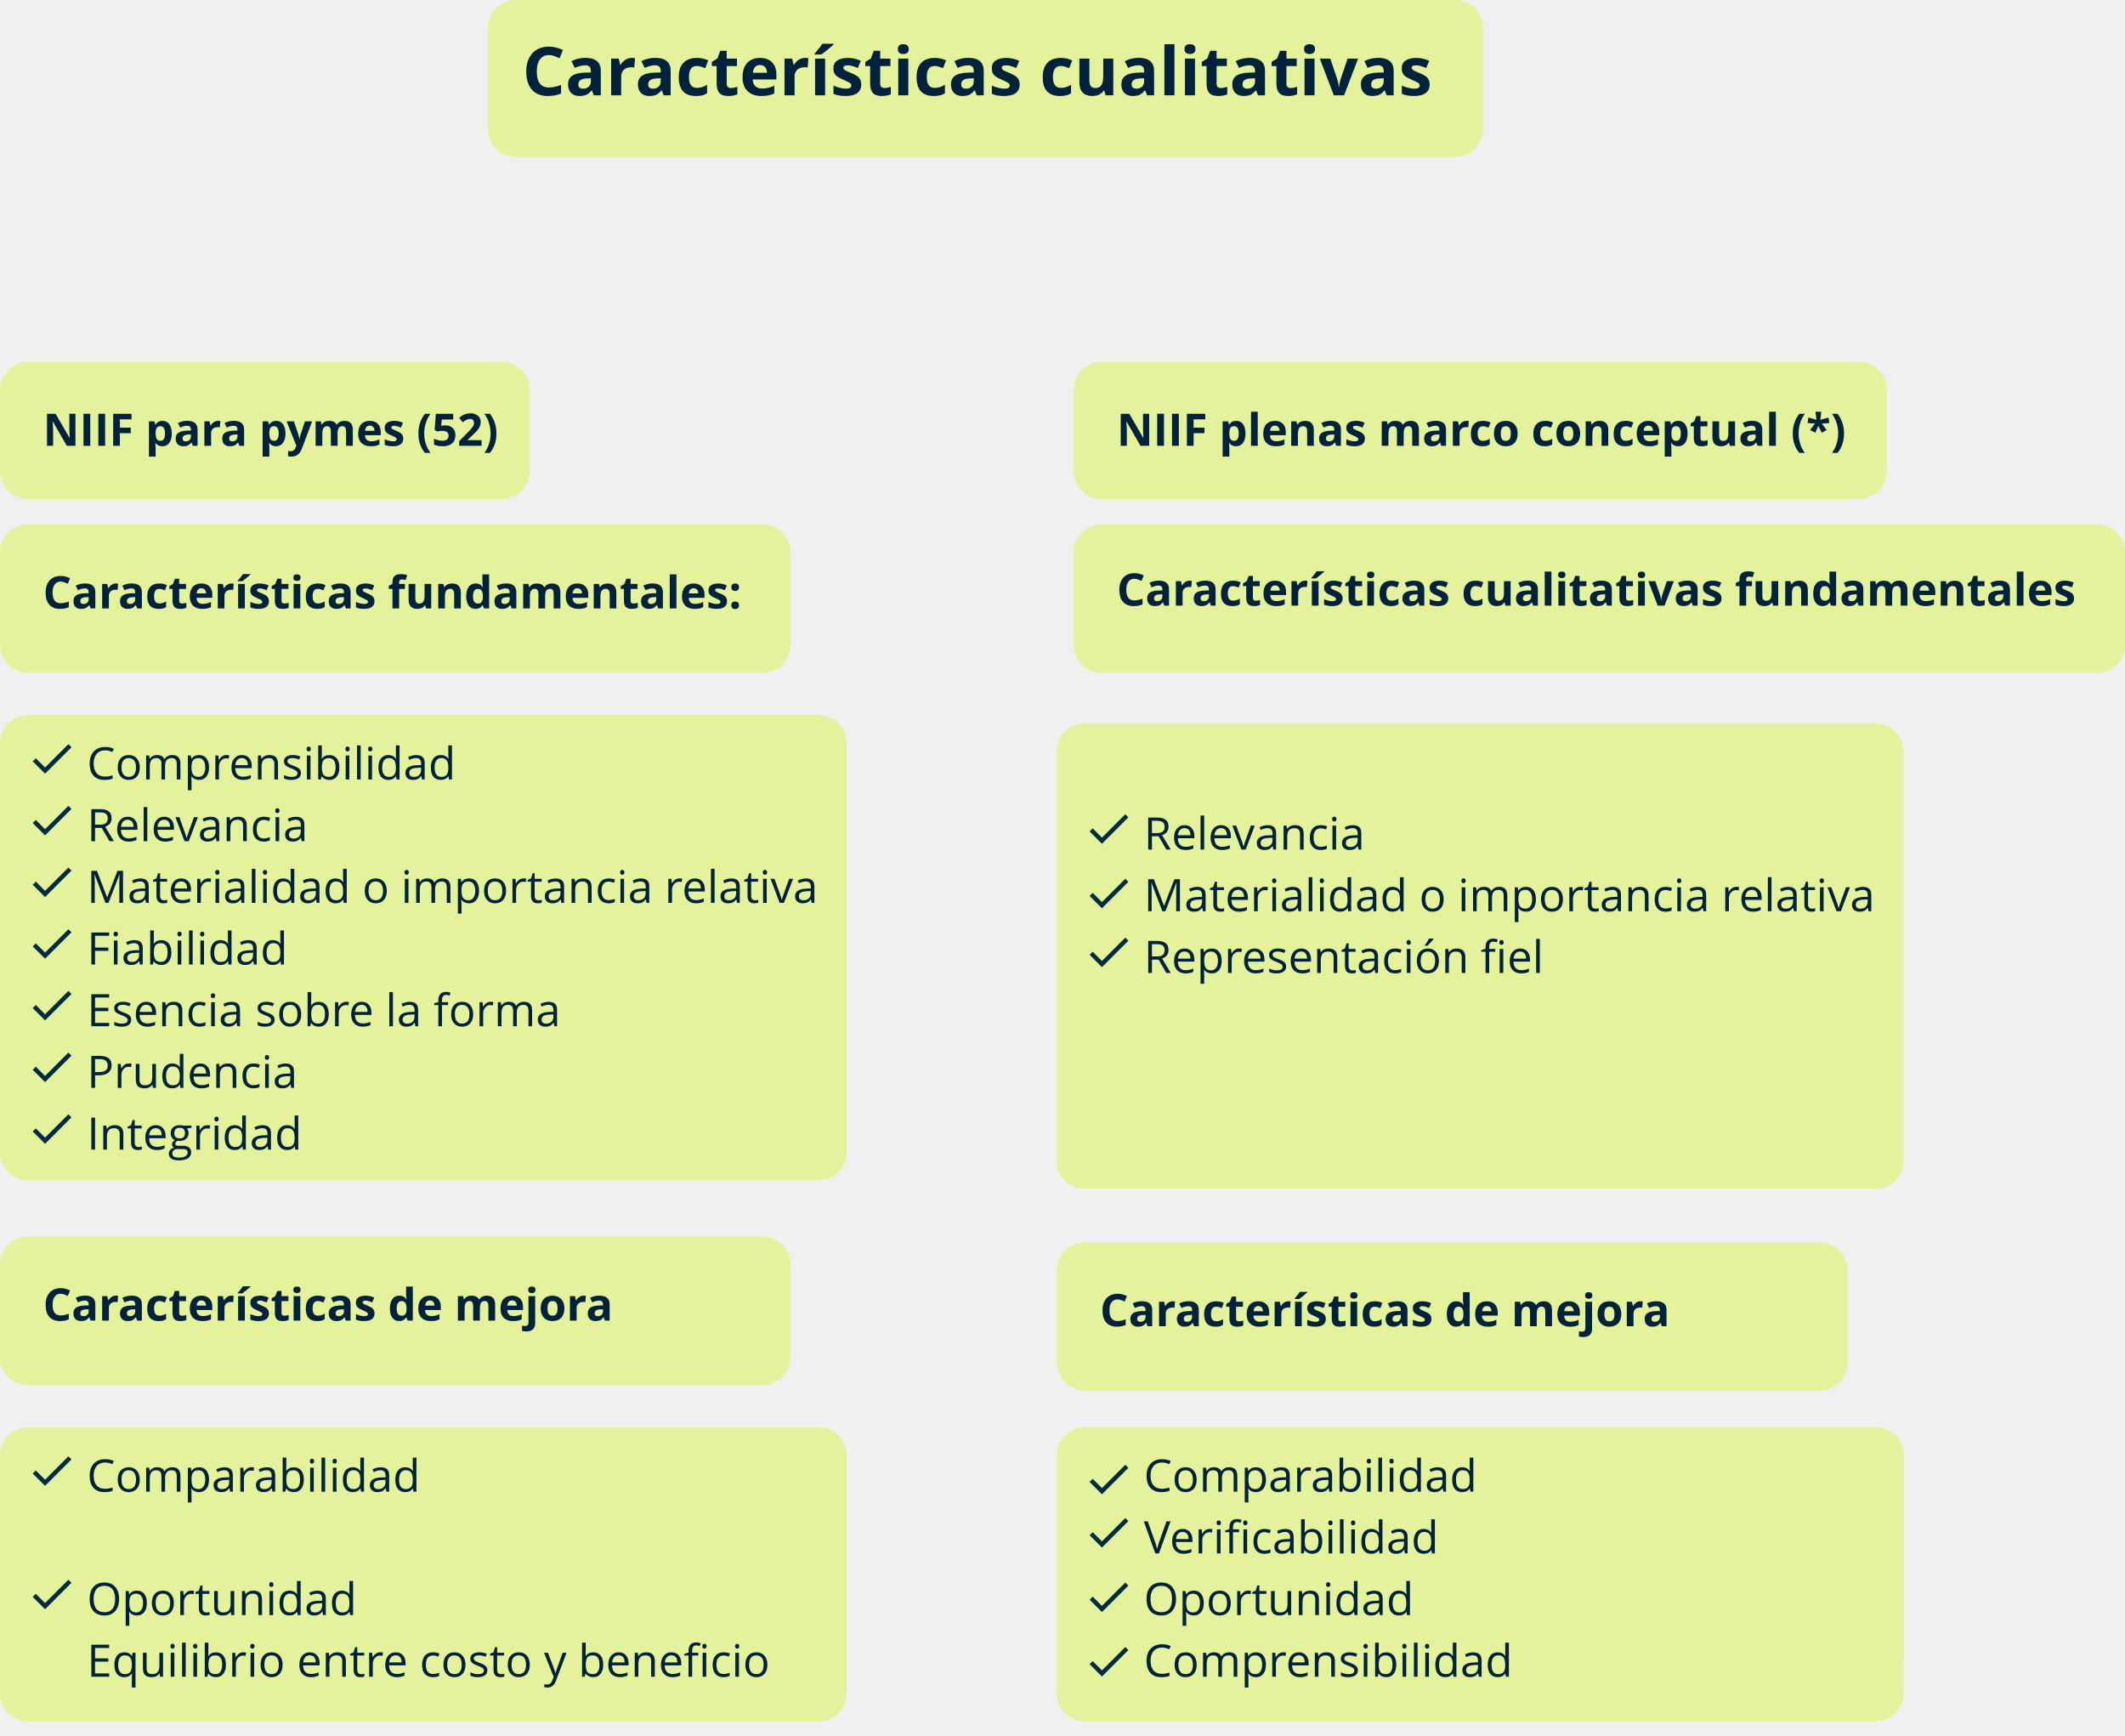
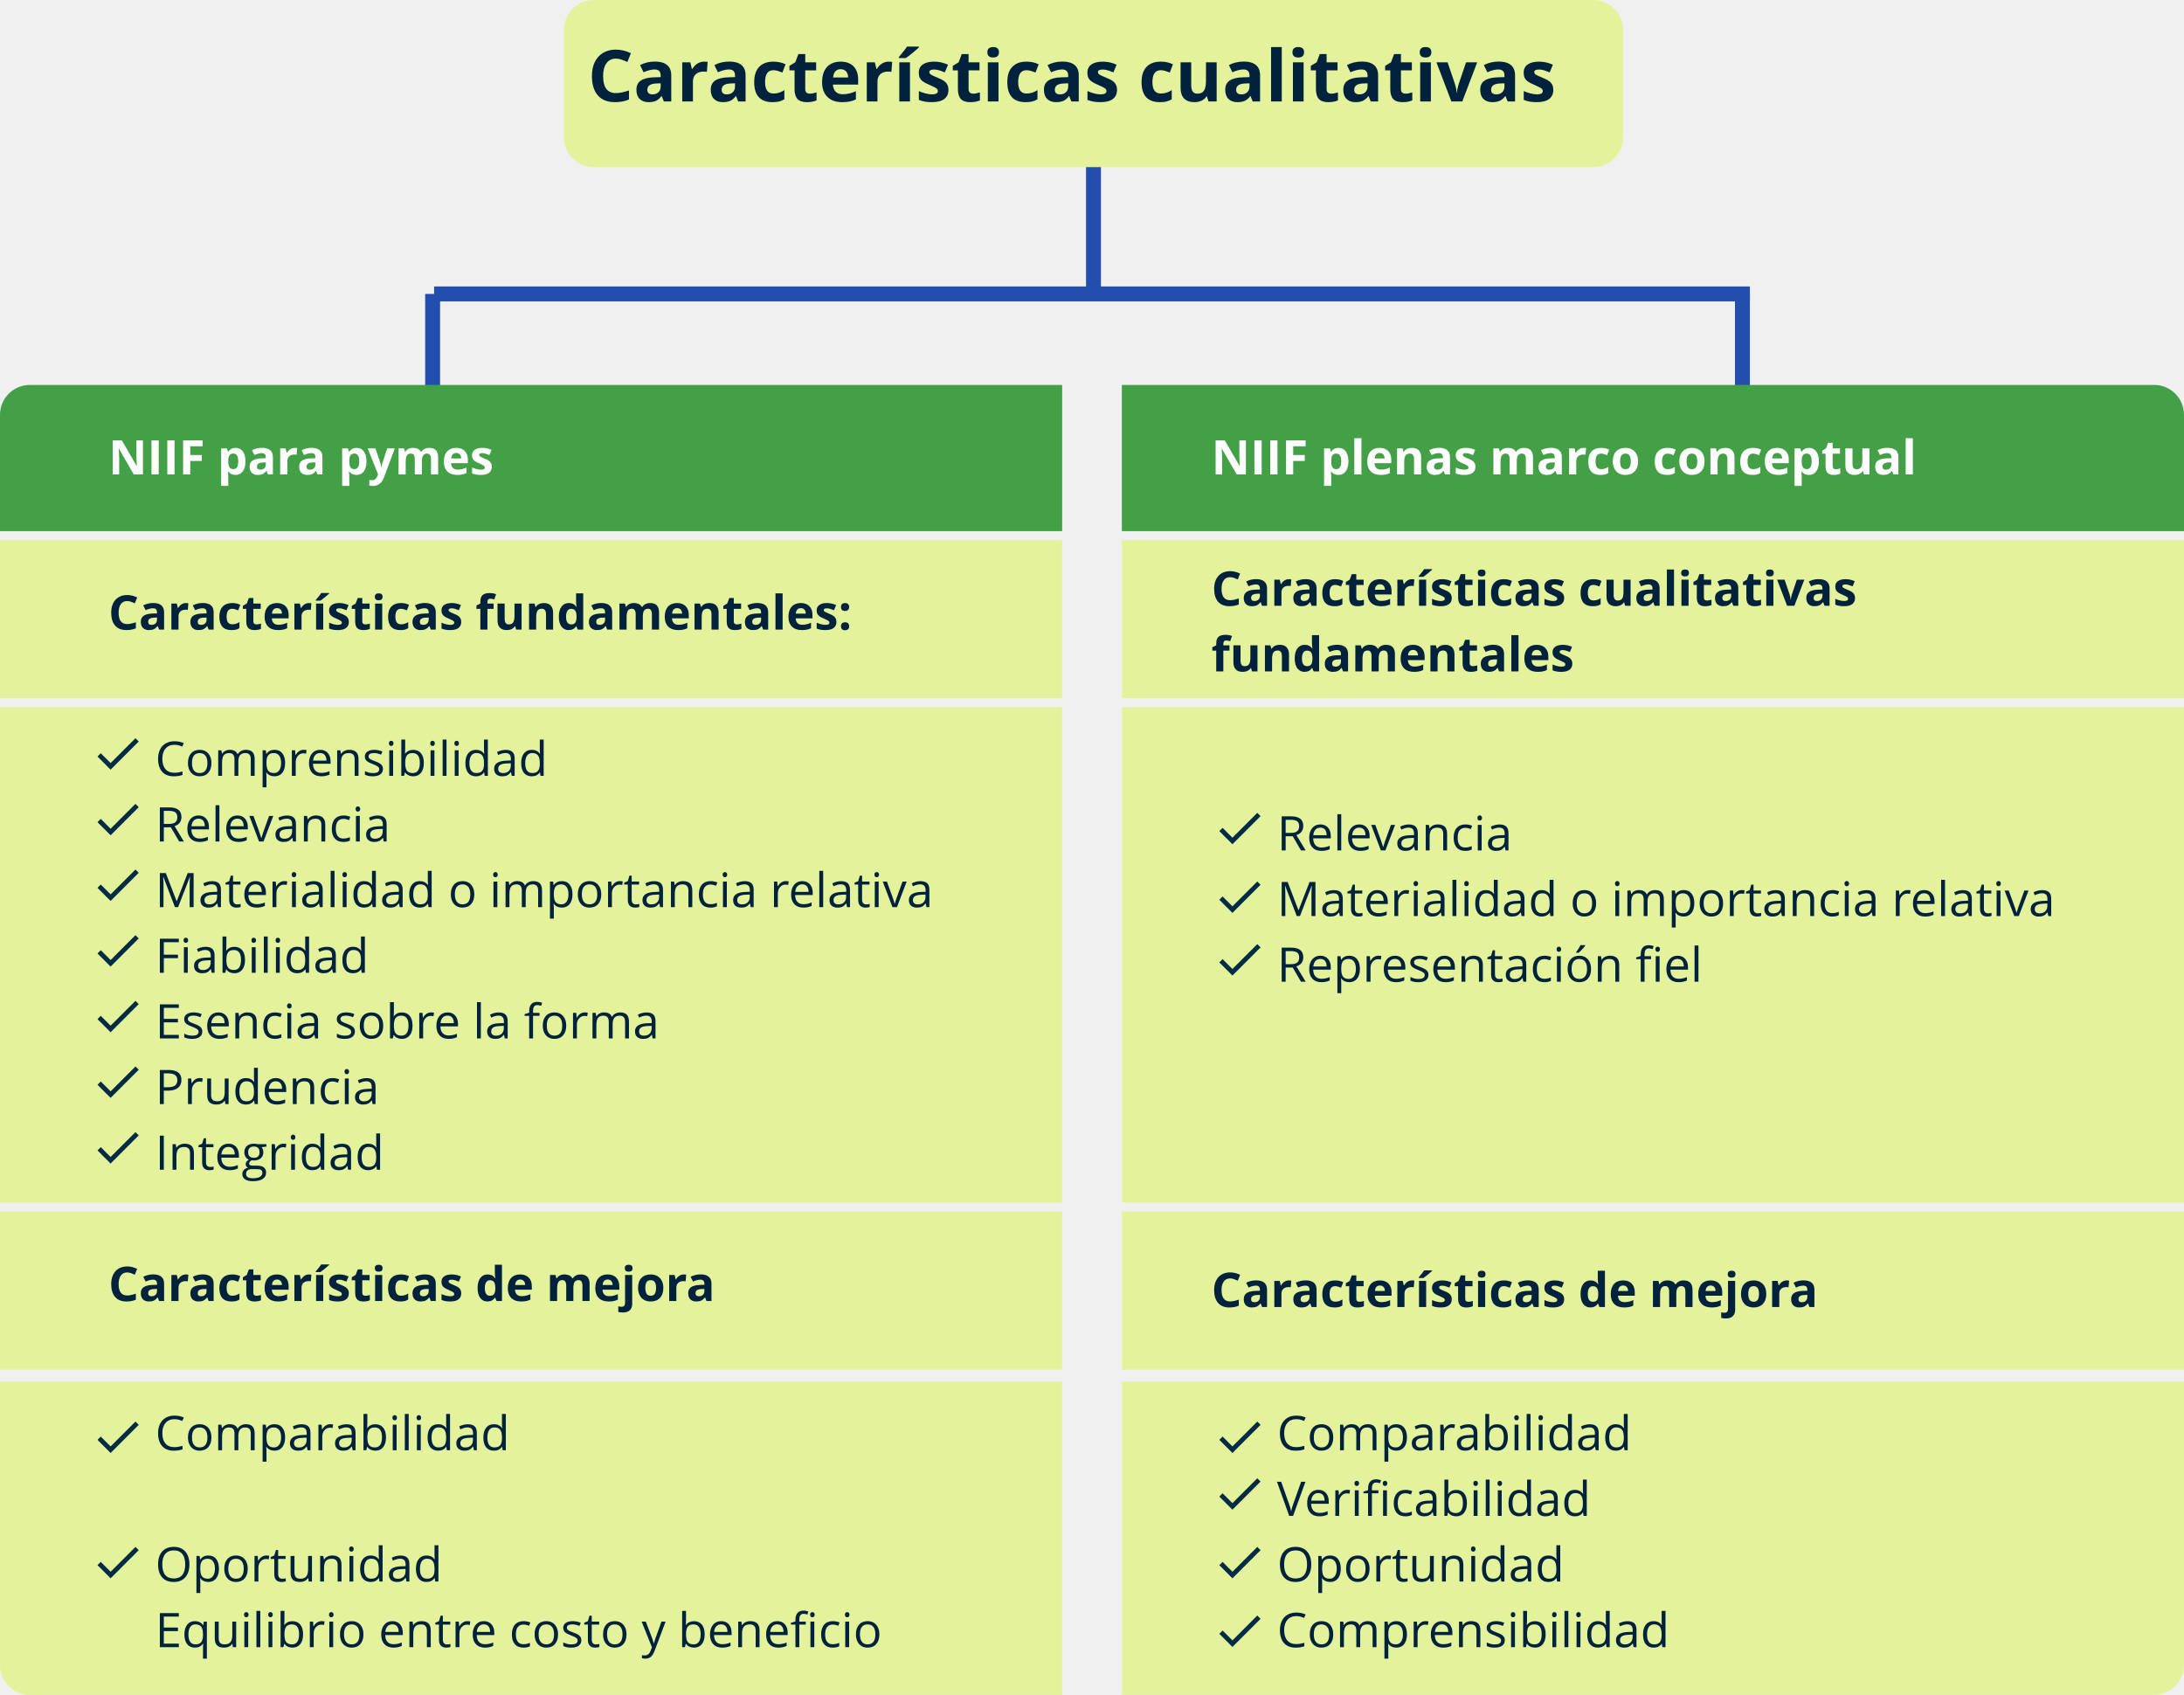
- <svg xmlns="http://www.w3.org/2000/svg" width="758" height="619" viewBox="0 0 758 619">
-   <g id="Grupo_3924" data-name="Grupo 3924" transform="translate(-349 -3325)">
-     <rect id="Rectángulo_1841" data-name="Rectángulo 1841" width="189" height="49" rx="10" transform="translate(349 3454)" fill="#e4f39b" />
-     <rect id="Rectángulo_1878" data-name="Rectángulo 1878" width="282" height="53" rx="10" transform="translate(349 3512)" fill="#e4f39b" />
-     <rect id="Rectángulo_1882" data-name="Rectángulo 1882" width="282" height="53" rx="10" transform="translate(349 3766)" fill="#e4f39b" />
-     <rect id="Rectángulo_1883" data-name="Rectángulo 1883" width="282" height="53" rx="10" transform="translate(726 3768)" fill="#e4f39b" />
-     <rect id="Rectángulo_1880" data-name="Rectángulo 1880" width="302" height="166" rx="10" transform="translate(349 3580)" fill="#e4f39b" />
-     <rect id="Rectángulo_1884" data-name="Rectángulo 1884" width="302" height="105" rx="10" transform="translate(349 3834)" fill="#e4f39b" />
-     <rect id="Rectángulo_1881" data-name="Rectángulo 1881" width="302" height="166" rx="10" transform="translate(726 3583)" fill="#e4f39b" />
-     <rect id="Rectángulo_1885" data-name="Rectángulo 1885" width="302" height="105" rx="10" transform="translate(726 3834)" fill="#e4f39b" />
-     <rect id="Rectángulo_1886" data-name="Rectángulo 1886" width="302" height="93" rx="10" transform="translate(726 3834)" fill="#e4f39b" />
-     <rect id="Rectángulo_1879" data-name="Rectángulo 1879" width="375" height="53" rx="10" transform="translate(732 3512)" fill="#e4f39b" />
-     <rect id="Rectángulo_1877" data-name="Rectángulo 1877" width="290" height="49" rx="10" transform="translate(732 3454)" fill="#e4f39b" />
-     <text id="NIIF_para_pymes_52_" data-name="NIIF para pymes (52)" transform="translate(364.333 3467)" fill="#00223d" font-size="16" font-family="OpenSans-Bold, Open Sans" font-weight="700">
-       <tspan x="0" y="17">NIIF para pymes (52)</tspan>
-     </text>
-     <text id="Características_fundamentales:" data-name="Características fundamentales:" transform="translate(364.333 3525)" fill="#00223d" font-size="16" font-family="OpenSans-Bold, Open Sans" font-weight="700">
-       <tspan x="0" y="17">Características fundamentales:</tspan>
-     </text>
-     <text id="Características_de_mejora" data-name="Características de mejora" transform="translate(364.333 3779)" fill="#00223d" font-size="16" font-family="OpenSans-Bold, Open Sans" font-weight="700">
-       <tspan x="0" y="17">Características de mejora</tspan>
-     </text>
-     <text id="Características_de_mejora-2" data-name="Características de mejora" transform="translate(741.333 3781)" fill="#00223d" font-size="16" font-family="OpenSans-Bold, Open Sans" font-weight="700">
-       <tspan x="0" y="17">Características de mejora</tspan>
-     </text>
-     <text id="Características_cualitativas_fundamentales" data-name="Características cualitativas fundamentales" transform="translate(747.333 3524)" fill="#00223d" font-size="16" font-family="OpenSans-Bold, Open Sans" font-weight="700">
-       <tspan x="0" y="17">Características cualitativas fundamentales</tspan>
-     </text>
-     <text id="NIIF_plenas_marco_conceptual_" data-name="NIIF plenas marco conceptual (*)" transform="translate(747.333 3467)" fill="#00223d" font-size="16" font-family="OpenSans-Bold, Open Sans" font-weight="700">
-       <tspan x="0" y="17">NIIF plenas marco conceptual (*)</tspan>
-     </text>
-     <rect id="Rectángulo_1837" data-name="Rectángulo 1837" width="355" height="56" rx="10" transform="translate(523 3325)" fill="#e4f39b" />
-     <text id="Características_cualitativas_" data-name="Características cualitativas " transform="translate(535.333 3333)" fill="#00223d" font-size="24" font-family="OpenSans-Bold, Open Sans" font-weight="700">
-       <tspan x="0" y="26">Características cualitativas </tspan>
-     </text>
-     <g id="Grupo_962" data-name="Grupo 962" transform="translate(-42 2120)">
+ <svg xmlns="http://www.w3.org/2000/svg" width="732" height="568" viewBox="0 0 732 568">
+   <g id="Grupo_10164" data-name="Grupo 10164" transform="translate(-204 -1301)">
+     <g id="Grupo_10160" data-name="Grupo 10160" transform="translate(-35)">
+       <line id="Línea_204" data-name="Línea 204" y1="44" transform="translate(605.5 1355.5)" fill="none" stroke="#234eae" stroke-miterlimit="10" stroke-width="5" />
+       <line id="Línea_206" data-name="Línea 206" y1="44" transform="translate(384 1399.5)" fill="none" stroke="#234eae" stroke-miterlimit="10" stroke-width="5" />
+       <line id="Línea_205" data-name="Línea 205" x2="441" transform="translate(384.5 1399.5)" fill="none" stroke="#234eae" stroke-miterlimit="10" stroke-width="5" />
+       <line id="Línea_207" data-name="Línea 207" y1="44" transform="translate(823 1399.5)" fill="none" stroke="#234eae" stroke-miterlimit="10" stroke-width="5" />
+       <rect id="Rectángulo_1837" data-name="Rectángulo 1837" width="355" height="56" rx="10" transform="translate(428 1301)" fill="#e4f39b" />
+       <text id="Características_cualitativas_" data-name="Características cualitativas " transform="translate(436 1309)" fill="#00223d" font-size="24" font-family="OpenSans-Bold, Open Sans" font-weight="700">
+         <tspan x="0" y="26">Características cualitativas </tspan>
+       </text>
+     </g>
+     <g id="Grupo_3934" data-name="Grupo 3934" transform="translate(-166 304)">
      <rect id="rectangle" width="19" height="19" transform="translate(400 1466)" fill="none" />
      <path id="path" d="M7.8,13.928l-3.3-3.3-1.1,1.1,4.4,4.4L17.227,6.7l-1.1-1.1Z" transform="translate(399.271 1464.799)" fill="#002b45" fill-rule="evenodd" />
    </g>
-     <g id="Grupo_3934" data-name="Grupo 3934" transform="translate(-42 2374)">
+     <g id="Grupo_3936" data-name="Grupo 3936" transform="translate(-166 348)">
      <rect id="rectangle-2" data-name="rectangle" width="19" height="19" transform="translate(400 1466)" fill="none" />
      <path id="path-2" data-name="path" d="M7.8,13.928l-3.3-3.3-1.1,1.1,4.4,4.4L17.227,6.7l-1.1-1.1Z" transform="translate(399.271 1464.799)" fill="#002b45" fill-rule="evenodd" />
    </g>
-     <g id="Grupo_3931" data-name="Grupo 3931" transform="translate(335 2168)">
+     <path id="Rectángulo_1841" data-name="Rectángulo 1841" d="M10,0H356a0,0,0,0,1,0,0V49a0,0,0,0,1,0,0H0a0,0,0,0,1,0,0V10A10,10,0,0,1,10,0Z" transform="translate(204 1430)" fill="#43a047" />
+     <path id="Rectángulo_2723" data-name="Rectángulo 2723" d="M0,0H346a10,10,0,0,1,10,10V49a0,0,0,0,1,0,0H0a0,0,0,0,1,0,0V0A0,0,0,0,1,0,0Z" transform="translate(580 1430)" fill="#43a047" />
+     <text id="NIIF_para_pymes" data-name="NIIF para pymes" transform="translate(240.333 1443)" fill="#fff" font-size="16" font-family="OpenSans-Bold, Open Sans" font-weight="700">
+       <tspan x="0" y="17">NIIF para pymes</tspan>
+     </text>
+     <rect id="Rectángulo_1878" data-name="Rectángulo 1878" width="356" height="53" transform="translate(204 1482)" fill="#e4f39b" />
+     <rect id="Rectángulo_2724" data-name="Rectángulo 2724" width="356" height="53" transform="translate(580 1482)" fill="#e4f39b" />
+     <text id="Características_fundamentales:" data-name="Características fundamentales:" transform="translate(240.333 1495)" fill="#00223d" font-size="16" font-family="OpenSans-Bold, Open Sans" font-weight="700">
+       <tspan x="0" y="17">Características fundamentales:</tspan>
+     </text>
+     <rect id="Rectángulo_1882" data-name="Rectángulo 1882" width="356" height="53" transform="translate(204 1707)" fill="#e4f39b" />
+     <rect id="Rectángulo_2726" data-name="Rectángulo 2726" width="356" height="53" transform="translate(580 1707)" fill="#e4f39b" />
+     <rect id="Rectángulo_1880" data-name="Rectángulo 1880" width="356" height="166" transform="translate(204 1538)" fill="#e4f39b" />
+     <rect id="Rectángulo_2725" data-name="Rectángulo 2725" width="356" height="166" transform="translate(580 1538)" fill="#e4f39b" />
+     <path id="Rectángulo_1884" data-name="Rectángulo 1884" d="M0,0H356a0,0,0,0,1,0,0V105a0,0,0,0,1,0,0H10A10,10,0,0,1,0,95V0A0,0,0,0,1,0,0Z" transform="translate(204 1764)" fill="#e4f39b" />
+     <path id="Rectángulo_2727" data-name="Rectángulo 2727" d="M0,0H356a0,0,0,0,1,0,0V95a10,10,0,0,1-10,10H0a0,0,0,0,1,0,0V0A0,0,0,0,1,0,0Z" transform="translate(580 1764)" fill="#e4f39b" />
+     <text id="Características_de_mejora" data-name="Características de mejora" transform="translate(240.333 1720)" fill="#00223d" font-size="16" font-family="OpenSans-Bold, Open Sans" font-weight="700">
+       <tspan x="0" y="17">Características de mejora</tspan>
+     </text>
+     <g id="Grupo_10162" data-name="Grupo 10162" transform="translate(-166 349)">
      <rect id="rectangle-3" data-name="rectangle" width="19" height="19" transform="translate(400 1466)" fill="none" />
      <path id="path-3" data-name="path" d="M7.8,13.928l-3.3-3.3-1.1,1.1,4.4,4.4L17.227,6.7l-1.1-1.1Z" transform="translate(399.271 1464.799)" fill="#002b45" fill-rule="evenodd" />
    </g>
-     <g id="Grupo_3938" data-name="Grupo 3938" transform="translate(335 2419)">
-       <rect id="rectangle-4" data-name="rectangle" width="19" height="19" transform="translate(400 1466)" fill="none" />
-       <path id="path-4" data-name="path" d="M7.8,13.928l-3.3-3.3-1.1,1.1,4.4,4.4L17.227,6.7l-1.1-1.1Z" transform="translate(399.271 1464.799)" fill="#002b45" fill-rule="evenodd" />
-     </g>
-     <g id="Grupo_3940" data-name="Grupo 3940" transform="translate(335 2442)">
-       <rect id="rectangle-5" data-name="rectangle" width="19" height="19" transform="translate(400 1466)" fill="none" />
-       <path id="path-5" data-name="path" d="M7.8,13.928l-3.3-3.3-1.1,1.1,4.4,4.4L17.227,6.7l-1.1-1.1Z" transform="translate(399.271 1464.799)" fill="#002b45" fill-rule="evenodd" />
-     </g>
-     <g id="Grupo_3933" data-name="Grupo 3933" transform="translate(335 2189)">
-       <rect id="rectangle-6" data-name="rectangle" width="19" height="19" transform="translate(400 1466)" fill="none" />
-       <path id="path-6" data-name="path" d="M7.8,13.928l-3.3-3.3-1.1,1.1,4.4,4.4L17.227,6.7l-1.1-1.1Z" transform="translate(399.271 1464.799)" fill="#002b45" fill-rule="evenodd" />
-     </g>
-     <text id="Comprensibilidad_Relevancia_Materialidad_o_importancia_relativa_Fiabilidad_Esencia_sobre_la_forma_Prudencia_Integridad" data-name="Comprensibilidad Relevancia Materialidad o importancia relativa Fiabilidad Esencia sobre la forma Prudencia Integridad" transform="translate(380 3586)" fill="#00223d" font-size="16" font-family="OpenSans, Open Sans">
-       <tspan x="0" y="17">Comprensibilidad</tspan>
-       <tspan x="0" y="39">Relevancia</tspan>
-       <tspan x="0" y="61">Materialidad o importancia relativa</tspan>
-       <tspan x="0" y="83">Fiabilidad</tspan>
-       <tspan x="0" y="105">Esencia sobre la forma</tspan>
-       <tspan x="0" y="127">Prudencia</tspan>
-       <tspan x="0" y="149">Integridad</tspan>
-     </text>
-     <text id="Comparabilidad_Oportunidad_Equilibrio_entre_costo_y_beneficio_" data-name="Comparabilidad  Oportunidad Equilibrio entre costo y beneficio " transform="translate(380 3840)" fill="#00223d" font-size="16" font-family="OpenSans, Open Sans">
+     <text id="Comparabilidad_Oportunidad_Equilibrio_entre_costo_y_beneficio" data-name="Comparabilidad  Oportunidad Equilibrio entre costo y beneficio" transform="translate(256 1770)" fill="#00223d" font-size="16" font-family="OpenSans, Open Sans">
      <tspan x="0" y="17">Comparabilidad</tspan>
      <tspan x="0" y="39" />
      <tspan x="0" y="61">Oportunidad</tspan>
      <tspan x="0" y="83">Equilibrio entre costo y beneficio</tspan>
    </text>
-     <text id="_Relevancia_Materialidad_o_importancia_relativa_Representación_fiel_" data-name=" Relevancia Materialidad o importancia relativa Representación fiel " transform="translate(757 3589)" fill="#00223d" font-size="16" font-family="OpenSans, Open Sans">
-       <tspan x="0" y="17" />
-       <tspan x="0" y="39">Relevancia</tspan>
-       <tspan x="0" y="61">Materialidad o importancia relativa</tspan>
-       <tspan x="0" y="83">Representación fiel</tspan>
+     <text id="Características_cualitativas_fundamentales" data-name="Características cualitativas fundamentales" transform="translate(610 1487)" fill="#00223d" font-size="16" font-family="OpenSans-Bold, Open Sans" font-weight="700">
+       <tspan x="0" y="17">Características cualitativas</tspan>
+       <tspan x="0" y="39">fundamentales</tspan>
    </text>
-     <text id="Comparabilidad_Verificabilidad_Oportunidad_Comprensibilidad_" data-name="Comparabilidad Verificabilidad Oportunidad Comprensibilidad " transform="translate(757 3840)" fill="#00223d" font-size="16" font-family="OpenSans, Open Sans">
-       <tspan x="0" y="17">Comparabilidad</tspan>
-       <tspan x="0" y="39">Verificabilidad</tspan>
-       <tspan x="0" y="61">Oportunidad</tspan>
-       <tspan x="0" y="83">Comprensibilidad</tspan>
+     <text id="NIIF_plenas_marco_conceptual" data-name="NIIF plenas marco conceptual" transform="translate(610 1443)" fill="#fff" font-size="16" font-family="OpenSans-Bold, Open Sans" font-weight="700">
+       <tspan x="0" y="17">NIIF plenas marco conceptual</tspan>
    </text>
-     <g id="Grupo_3925" data-name="Grupo 3925" transform="translate(-42 2142)">
-       <rect id="rectangle-7" data-name="rectangle" width="19" height="19" transform="translate(400 1466)" fill="none" />
-       <path id="path-7" data-name="path" d="M7.8,13.928l-3.3-3.3-1.1,1.1,4.4,4.4L17.227,6.7l-1.1-1.1Z" transform="translate(399.271 1464.799)" fill="#002b45" fill-rule="evenodd" />
+     <text id="Características_de_mejora-2" data-name="Características de mejora" transform="translate(610 1722)" fill="#00223d" font-size="16" font-family="OpenSans-Bold, Open Sans" font-weight="700">
+       <tspan x="0" y="17">Características de mejora</tspan>
+     </text>
+     <g id="Grupo_10159" data-name="Grupo 10159" transform="translate(-1)">
+       <g id="Grupo_3931" data-name="Grupo 3931" transform="translate(211 126)">
+         <rect id="rectangle-4" data-name="rectangle" width="19" height="19" transform="translate(400 1466)" fill="none" />
+         <path id="path-4" data-name="path" d="M7.8,13.928l-3.3-3.3-1.1,1.1,4.4,4.4L17.227,6.7l-1.1-1.1Z" transform="translate(399.271 1464.799)" fill="#002b45" fill-rule="evenodd" />
+       </g>
+       <g id="Grupo_3933" data-name="Grupo 3933" transform="translate(211 147)">
+         <rect id="rectangle-5" data-name="rectangle" width="19" height="19" transform="translate(400 1466)" fill="none" />
+         <path id="path-5" data-name="path" d="M7.8,13.928l-3.3-3.3-1.1,1.1,4.4,4.4L17.227,6.7l-1.1-1.1Z" transform="translate(399.271 1464.799)" fill="#002b45" fill-rule="evenodd" />
+       </g>
+       <text id="_Relevancia_Materialidad_o_importancia_relativa_Representación_fiel_" data-name=" Relevancia Materialidad o importancia relativa Representación fiel " transform="translate(633 1547)" fill="#00223d" font-size="16" font-family="OpenSans, Open Sans">
+         <tspan x="0" y="17" />
+         <tspan x="0" y="39">Relevancia</tspan>
+         <tspan x="0" y="61">Materialidad o importancia relativa</tspan>
+         <tspan x="0" y="83">Representación fiel</tspan>
+       </text>
+       <g id="Grupo_3932" data-name="Grupo 3932" transform="translate(211 103)">
+         <rect id="rectangle-6" data-name="rectangle" width="19" height="19" transform="translate(400 1466)" fill="none" />
+         <path id="path-6" data-name="path" d="M7.8,13.928l-3.3-3.3-1.1,1.1,4.4,4.4L17.227,6.7l-1.1-1.1Z" transform="translate(399.271 1464.799)" fill="#002b45" fill-rule="evenodd" />
+       </g>
    </g>
-     <g id="Grupo_3932" data-name="Grupo 3932" transform="translate(335 2145)">
-       <rect id="rectangle-8" data-name="rectangle" width="19" height="19" transform="translate(400 1466)" fill="none" />
-       <path id="path-8" data-name="path" d="M7.8,13.928l-3.3-3.3-1.1,1.1,4.4,4.4L17.227,6.7l-1.1-1.1Z" transform="translate(399.271 1464.799)" fill="#002b45" fill-rule="evenodd" />
+     <g id="Grupo_10163" data-name="Grupo 10163" transform="translate(33)">
+       <g id="Grupo_3938" data-name="Grupo 3938" transform="translate(177 349)">
+         <rect id="rectangle-7" data-name="rectangle" width="19" height="19" transform="translate(400 1466)" fill="none" />
+         <path id="path-7" data-name="path" d="M7.8,13.928l-3.3-3.3-1.1,1.1,4.4,4.4L17.227,6.7l-1.1-1.1Z" transform="translate(399.271 1464.799)" fill="#002b45" fill-rule="evenodd" />
+       </g>
+       <g id="Grupo_3940" data-name="Grupo 3940" transform="translate(177 372)">
+         <rect id="rectangle-8" data-name="rectangle" width="19" height="19" transform="translate(400 1466)" fill="none" />
+         <path id="path-8" data-name="path" d="M7.8,13.928l-3.3-3.3-1.1,1.1,4.4,4.4L17.227,6.7l-1.1-1.1Z" transform="translate(399.271 1464.799)" fill="#002b45" fill-rule="evenodd" />
+       </g>
+       <text id="Comparabilidad_Verificabilidad_Oportunidad_Comprensibilidad" data-name="Comparabilidad Verificabilidad Oportunidad Comprensibilidad" transform="translate(599 1770)" fill="#00223d" font-size="16" font-family="OpenSans, Open Sans">
+         <tspan x="0" y="17">Comparabilidad</tspan>
+         <tspan x="0" y="39">Verificabilidad</tspan>
+         <tspan x="0" y="61">Oportunidad</tspan>
+         <tspan x="0" y="83">Comprensibilidad</tspan>
+       </text>
+       <g id="Grupo_3937" data-name="Grupo 3937" transform="translate(177 326)">
+         <rect id="rectangle-9" data-name="rectangle" width="19" height="19" transform="translate(400 1466)" fill="none" />
+         <path id="path-9" data-name="path" d="M7.8,13.928l-3.3-3.3-1.1,1.1,4.4,4.4L17.227,6.7l-1.1-1.1Z" transform="translate(399.271 1464.799)" fill="#002b45" fill-rule="evenodd" />
+       </g>
+       <g id="Grupo_3939" data-name="Grupo 3939" transform="translate(177 307)">
+         <rect id="rectangle-10" data-name="rectangle" width="19" height="19" transform="translate(400 1466)" fill="none" />
+         <path id="path-10" data-name="path" d="M7.8,13.928l-3.3-3.3-1.1,1.1,4.4,4.4L17.227,6.7l-1.1-1.1Z" transform="translate(399.271 1464.799)" fill="#002b45" fill-rule="evenodd" />
+       </g>
    </g>
-     <g id="Grupo_3937" data-name="Grupo 3937" transform="translate(335 2396)">
-       <rect id="rectangle-9" data-name="rectangle" width="19" height="19" transform="translate(400 1466)" fill="none" />
-       <path id="path-9" data-name="path" d="M7.8,13.928l-3.3-3.3-1.1,1.1,4.4,4.4L17.227,6.7l-1.1-1.1Z" transform="translate(399.271 1464.799)" fill="#002b45" fill-rule="evenodd" />
-     </g>
-     <g id="Grupo_3939" data-name="Grupo 3939" transform="translate(335 2377)">
-       <rect id="rectangle-10" data-name="rectangle" width="19" height="19" transform="translate(400 1466)" fill="none" />
-       <path id="path-10" data-name="path" d="M7.8,13.928l-3.3-3.3-1.1,1.1,4.4,4.4L17.227,6.7l-1.1-1.1Z" transform="translate(399.271 1464.799)" fill="#002b45" fill-rule="evenodd" />
-     </g>
-     <g id="Grupo_3926" data-name="Grupo 3926" transform="translate(-42 2164)">
+     <g id="Grupo_10161" data-name="Grupo 10161" transform="translate(-166 307)">
      <rect id="rectangle-11" data-name="rectangle" width="19" height="19" transform="translate(400 1466)" fill="none" />
      <path id="path-11" data-name="path" d="M7.8,13.928l-3.3-3.3-1.1,1.1,4.4,4.4L17.227,6.7l-1.1-1.1Z" transform="translate(399.271 1464.799)" fill="#002b45" fill-rule="evenodd" />
    </g>
-     <g id="Grupo_3936" data-name="Grupo 3936" transform="translate(-42 2418)">
-       <rect id="rectangle-12" data-name="rectangle" width="19" height="19" transform="translate(400 1466)" fill="none" />
-       <path id="path-12" data-name="path" d="M7.8,13.928l-3.3-3.3-1.1,1.1,4.4,4.4L17.227,6.7l-1.1-1.1Z" transform="translate(399.271 1464.799)" fill="#002b45" fill-rule="evenodd" />
-     </g>
-     <g id="Grupo_3927" data-name="Grupo 3927" transform="translate(-42 2186)">
-       <rect id="rectangle-13" data-name="rectangle" width="19" height="19" transform="translate(400 1466)" fill="none" />
-       <path id="path-13" data-name="path" d="M7.8,13.928l-3.3-3.3-1.1,1.1,4.4,4.4L17.227,6.7l-1.1-1.1Z" transform="translate(399.271 1464.799)" fill="#002b45" fill-rule="evenodd" />
-     </g>
-     <g id="Grupo_3928" data-name="Grupo 3928" transform="translate(-42 2208)">
-       <rect id="rectangle-14" data-name="rectangle" width="19" height="19" transform="translate(400 1466)" fill="none" />
-       <path id="path-14" data-name="path" d="M7.8,13.928l-3.3-3.3-1.1,1.1,4.4,4.4L17.227,6.7l-1.1-1.1Z" transform="translate(399.271 1464.799)" fill="#002b45" fill-rule="evenodd" />
-     </g>
-     <g id="Grupo_3929" data-name="Grupo 3929" transform="translate(-42 2230)">
-       <rect id="rectangle-15" data-name="rectangle" width="19" height="19" transform="translate(400 1466)" fill="none" />
-       <path id="path-15" data-name="path" d="M7.8,13.928l-3.3-3.3-1.1,1.1,4.4,4.4L17.227,6.7l-1.1-1.1Z" transform="translate(399.271 1464.799)" fill="#002b45" fill-rule="evenodd" />
-     </g>
-     <g id="Grupo_3930" data-name="Grupo 3930" transform="translate(-42 2252)">
-       <rect id="rectangle-16" data-name="rectangle" width="19" height="19" transform="translate(400 1466)" fill="none" />
-       <path id="path-16" data-name="path" d="M7.8,13.928l-3.3-3.3-1.1,1.1,4.4,4.4L17.227,6.7l-1.1-1.1Z" transform="translate(399.271 1464.799)" fill="#002b45" fill-rule="evenodd" />
+     <g id="Grupo_10158" data-name="Grupo 10158">
+       <g id="Grupo_962" data-name="Grupo 962" transform="translate(-166 78)">
+         <rect id="rectangle-12" data-name="rectangle" width="19" height="19" transform="translate(400 1466)" fill="none" />
+         <path id="path-12" data-name="path" d="M7.8,13.928l-3.3-3.3-1.1,1.1,4.4,4.4L17.227,6.7l-1.1-1.1Z" transform="translate(399.271 1464.799)" fill="#002b45" fill-rule="evenodd" />
+       </g>
+       <text id="Comprensibilidad_Relevancia_Materialidad_o_importancia_relativa_Fiabilidad_Esencia_sobre_la_forma_Prudencia_Integridad" data-name="Comprensibilidad Relevancia Materialidad o importancia relativa Fiabilidad Esencia sobre la forma Prudencia Integridad" transform="translate(256 1544)" fill="#00223d" font-size="16" font-family="OpenSans, Open Sans">
+         <tspan x="0" y="17">Comprensibilidad</tspan>
+         <tspan x="0" y="39">Relevancia</tspan>
+         <tspan x="0" y="61">Materialidad o importancia relativa</tspan>
+         <tspan x="0" y="83">Fiabilidad</tspan>
+         <tspan x="0" y="105">Esencia sobre la forma</tspan>
+         <tspan x="0" y="127">Prudencia</tspan>
+         <tspan x="0" y="149">Integridad</tspan>
+       </text>
+       <g id="Grupo_3925" data-name="Grupo 3925" transform="translate(-166 100)">
+         <rect id="rectangle-13" data-name="rectangle" width="19" height="19" transform="translate(400 1466)" fill="none" />
+         <path id="path-13" data-name="path" d="M7.8,13.928l-3.3-3.3-1.1,1.1,4.4,4.4L17.227,6.7l-1.1-1.1Z" transform="translate(399.271 1464.799)" fill="#002b45" fill-rule="evenodd" />
+       </g>
+       <g id="Grupo_3926" data-name="Grupo 3926" transform="translate(-166 122)">
+         <rect id="rectangle-14" data-name="rectangle" width="19" height="19" transform="translate(400 1466)" fill="none" />
+         <path id="path-14" data-name="path" d="M7.8,13.928l-3.3-3.3-1.1,1.1,4.4,4.4L17.227,6.7l-1.1-1.1Z" transform="translate(399.271 1464.799)" fill="#002b45" fill-rule="evenodd" />
+       </g>
+       <g id="Grupo_3927" data-name="Grupo 3927" transform="translate(-166 144)">
+         <rect id="rectangle-15" data-name="rectangle" width="19" height="19" transform="translate(400 1466)" fill="none" />
+         <path id="path-15" data-name="path" d="M7.8,13.928l-3.3-3.3-1.1,1.1,4.4,4.4L17.227,6.7l-1.1-1.1Z" transform="translate(399.271 1464.799)" fill="#002b45" fill-rule="evenodd" />
+       </g>
+       <g id="Grupo_3928" data-name="Grupo 3928" transform="translate(-166 166)">
+         <rect id="rectangle-16" data-name="rectangle" width="19" height="19" transform="translate(400 1466)" fill="none" />
+         <path id="path-16" data-name="path" d="M7.8,13.928l-3.3-3.3-1.1,1.1,4.4,4.4L17.227,6.7l-1.1-1.1Z" transform="translate(399.271 1464.799)" fill="#002b45" fill-rule="evenodd" />
+       </g>
+       <g id="Grupo_3929" data-name="Grupo 3929" transform="translate(-166 188)">
+         <rect id="rectangle-17" data-name="rectangle" width="19" height="19" transform="translate(400 1466)" fill="none" />
+         <path id="path-17" data-name="path" d="M7.8,13.928l-3.3-3.3-1.1,1.1,4.4,4.4L17.227,6.7l-1.1-1.1Z" transform="translate(399.271 1464.799)" fill="#002b45" fill-rule="evenodd" />
+       </g>
+       <g id="Grupo_3930" data-name="Grupo 3930" transform="translate(-166 210)">
+         <rect id="rectangle-18" data-name="rectangle" width="19" height="19" transform="translate(400 1466)" fill="none" />
+         <path id="path-18" data-name="path" d="M7.8,13.928l-3.3-3.3-1.1,1.1,4.4,4.4L17.227,6.7l-1.1-1.1Z" transform="translate(399.271 1464.799)" fill="#002b45" fill-rule="evenodd" />
+       </g>
    </g>
  </g>
</svg>
